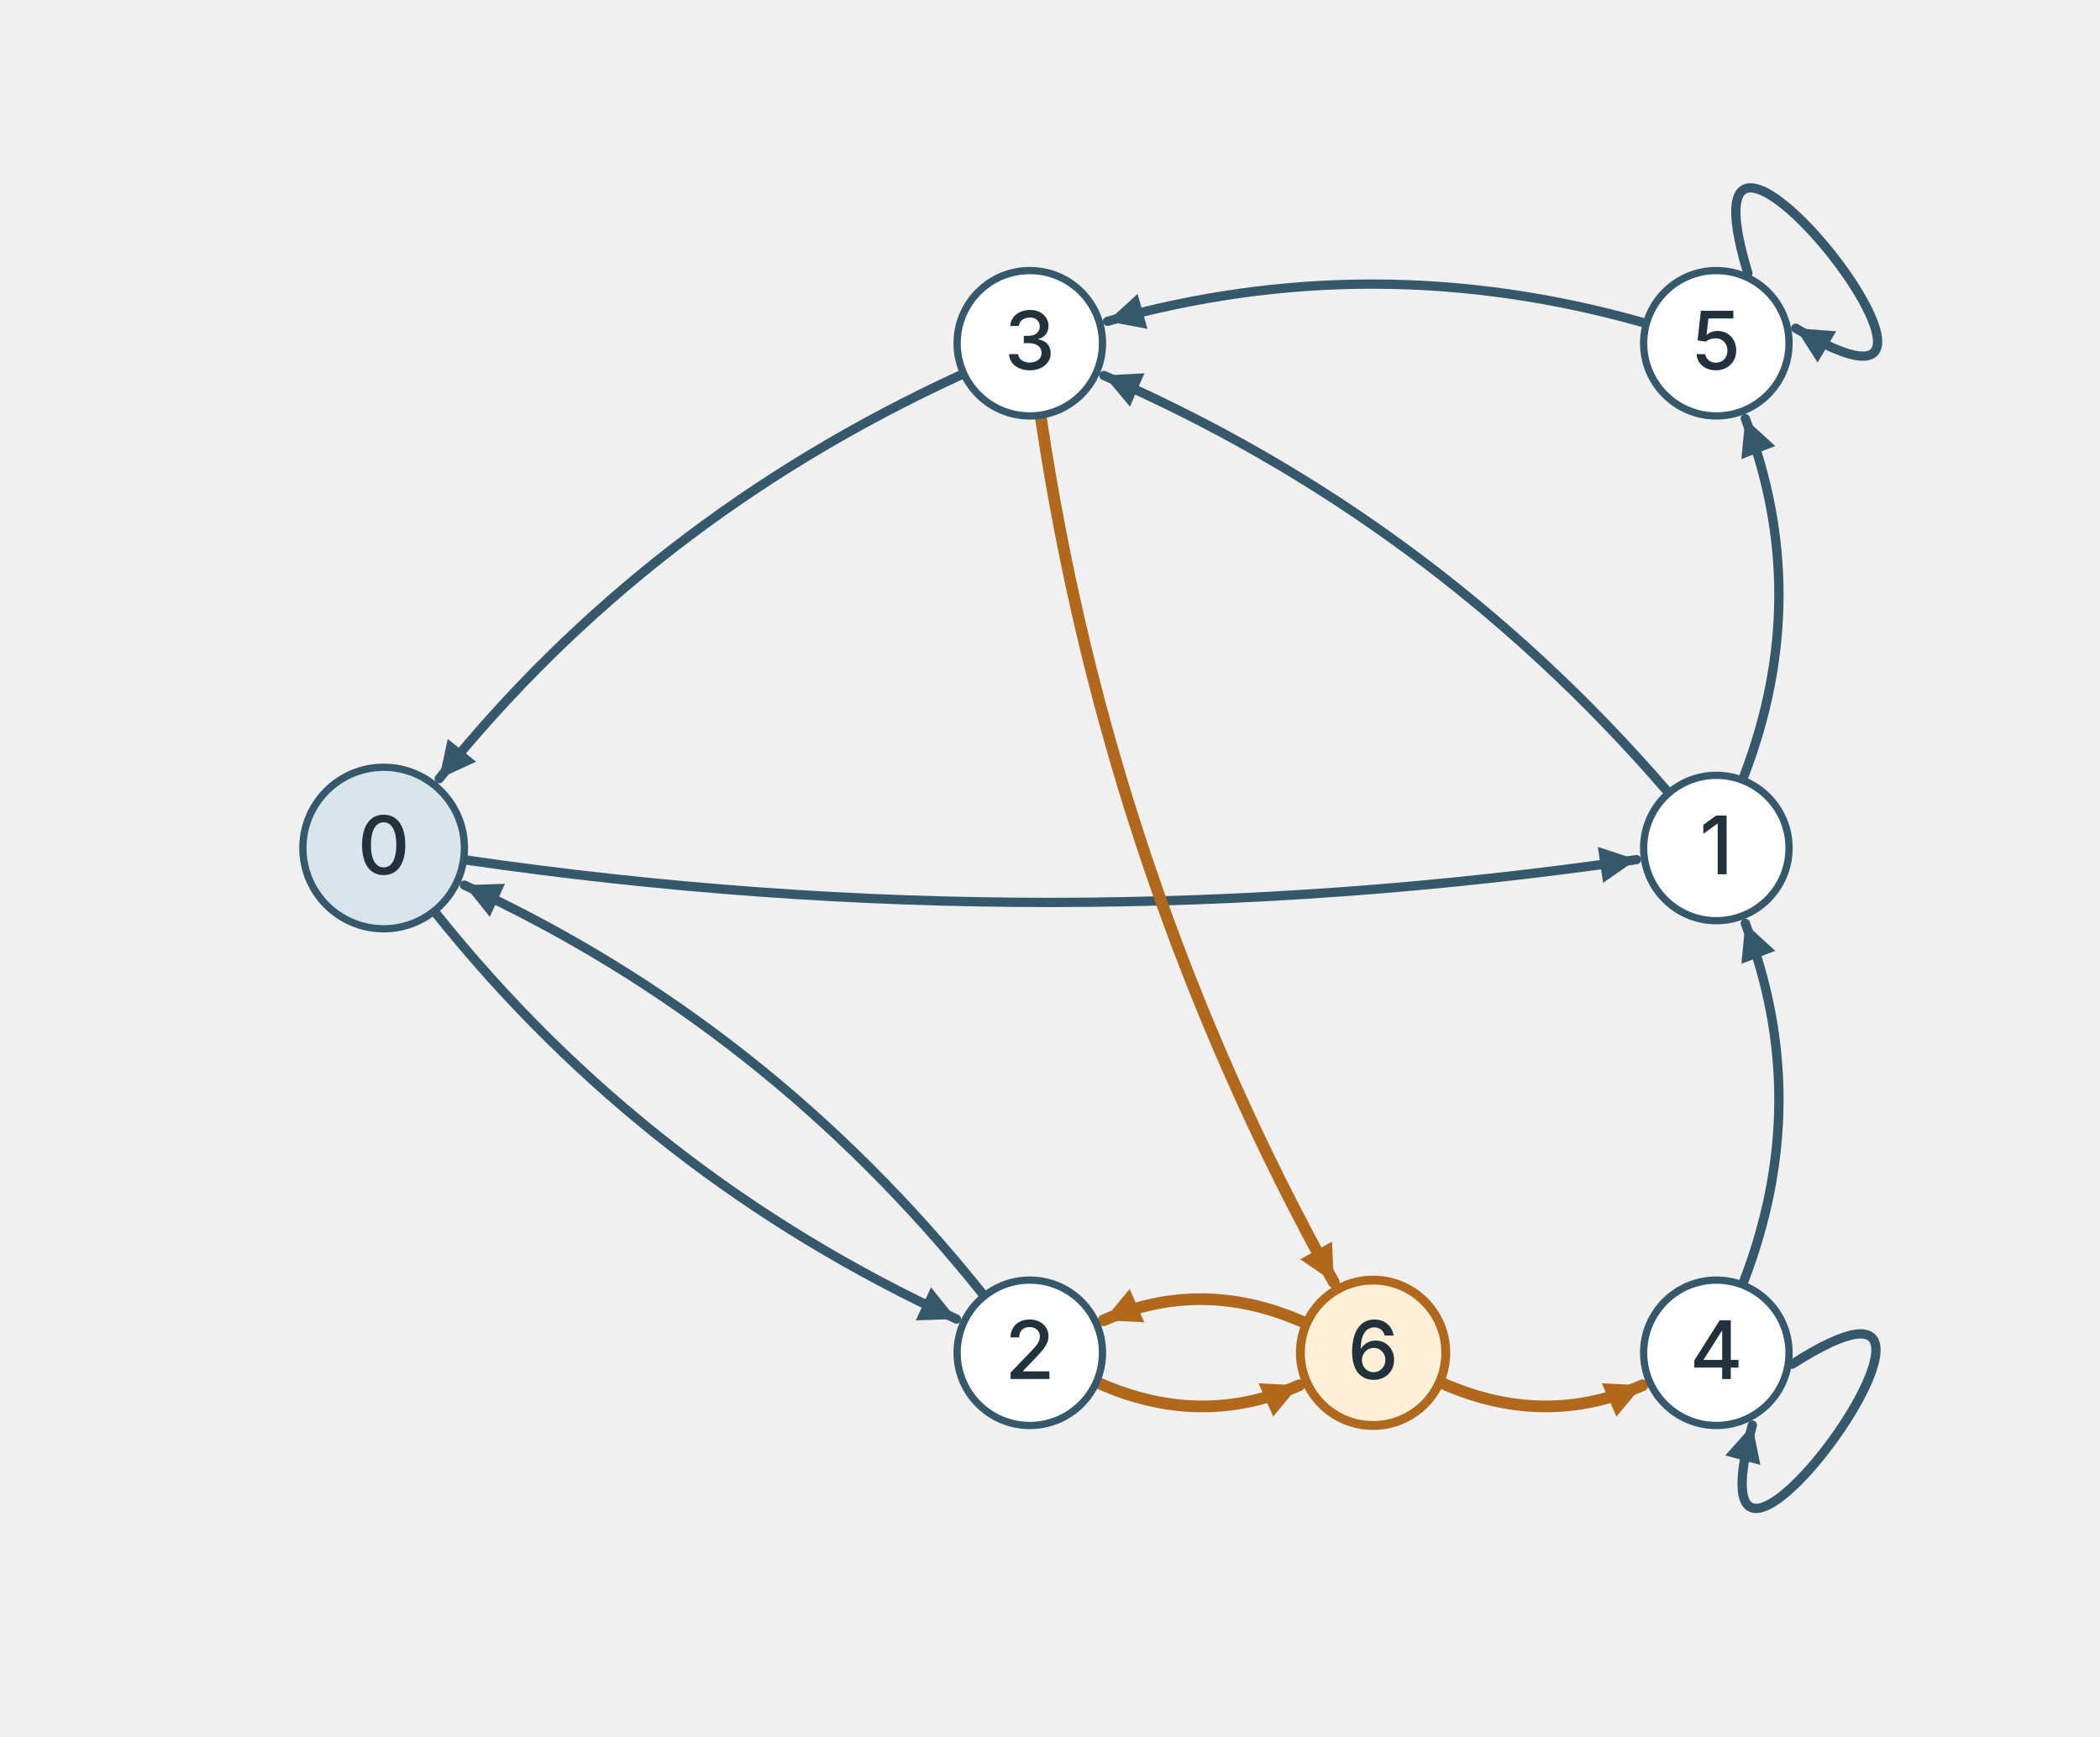
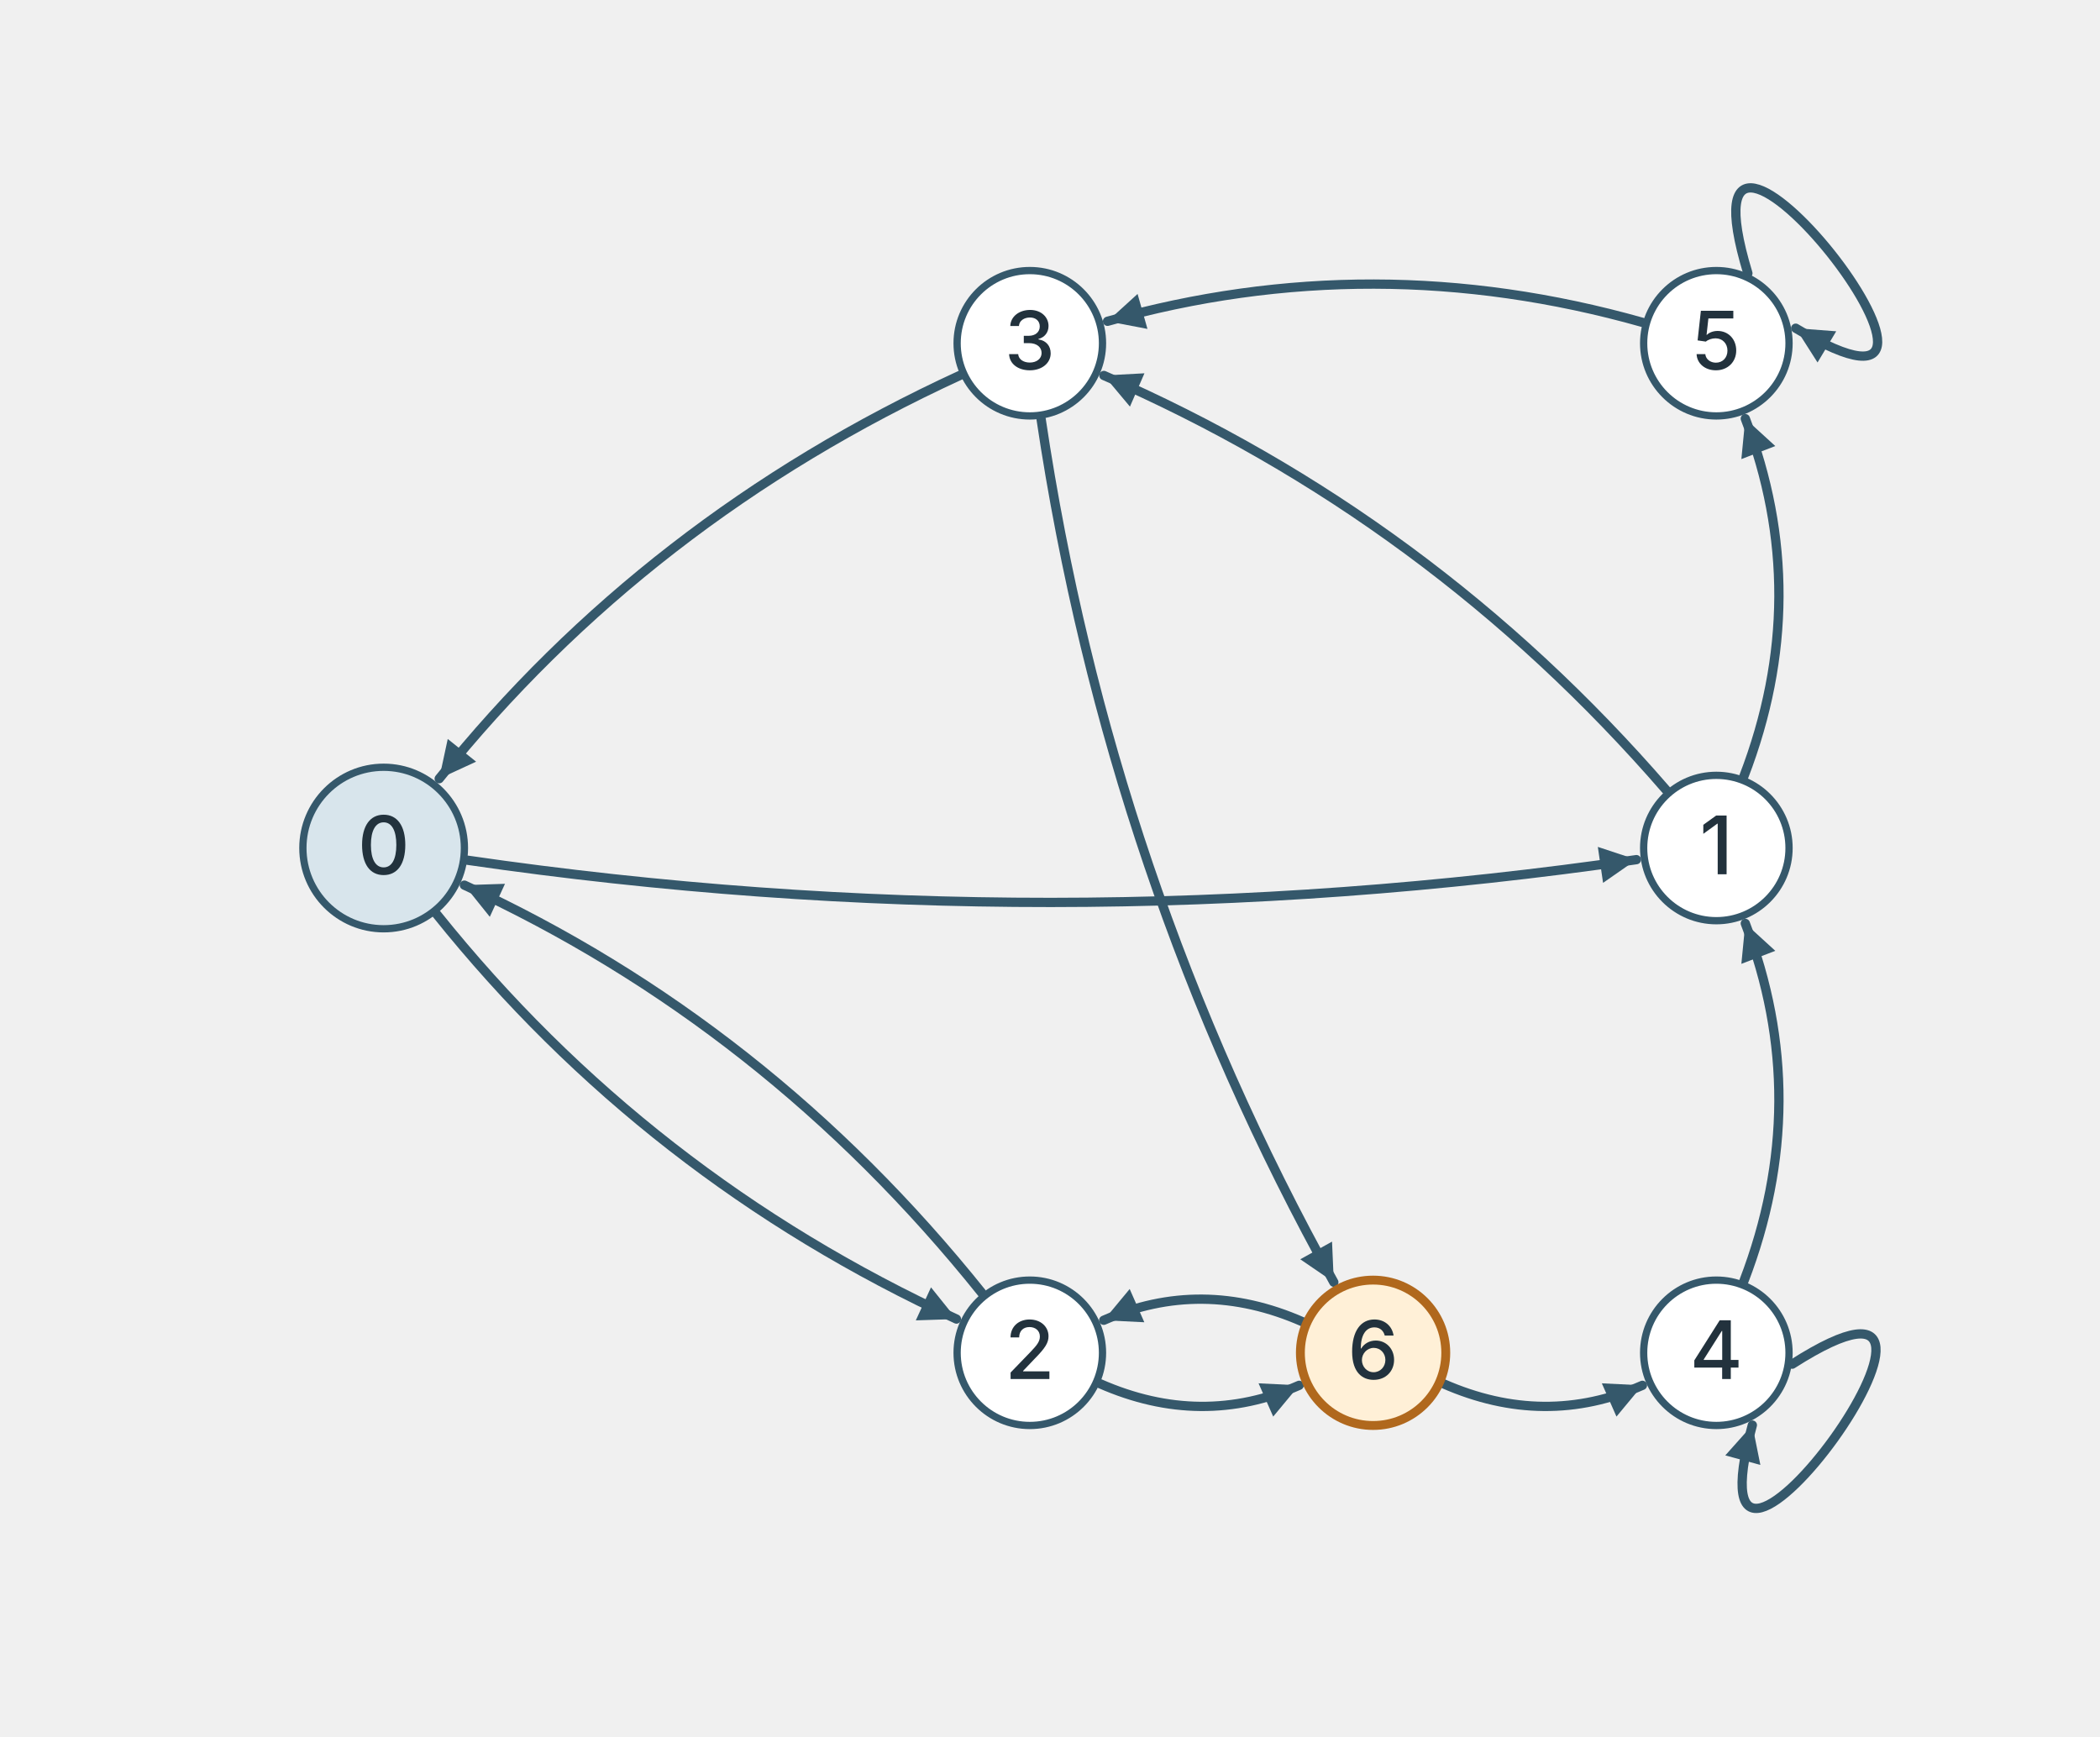
<svg xmlns="http://www.w3.org/2000/svg" width="520" height="430" viewBox="0 0 520 430" role="img" aria-labelledby="title desc">
  <defs>
    <marker id="arrow-base" markerWidth="10" markerHeight="9" refX="9" refY="4.5" orient="auto" markerUnits="userSpaceOnUse">
      <path d="M0,0 L9,4.5 L0,9 Z" fill="#35586b" />
-     </marker>
-     <marker id="arrow-new" markerWidth="10" markerHeight="9" refX="9" refY="4.5" orient="auto" markerUnits="userSpaceOnUse">
-       <path d="M0,0 L9,4.5 L0,9 Z" fill="#b0681d" />
    </marker>
  </defs>
  <g font-family="system-ui,-apple-system,Segoe UI,sans-serif">
    <path class="edge" data-source="0" data-target="2" data-occurrence="0" data-change="base" d="M 108.130,226.389 Q 160.225,291.413 236.830,326.643" fill="none" stroke="#35586b" stroke-width="2.3" stroke-linecap="round" marker-end="url(#arrow-base)" />
    <path class="edge" data-source="0" data-target="1" data-occurrence="0" data-change="base" d="M 115.781,213.023 Q 260.000,234.000 405.208,212.879" fill="none" stroke="#35586b" stroke-width="2.3" stroke-linecap="round" marker-end="url(#arrow-base)" />
    <path class="edge" data-source="1" data-target="3" data-occurrence="0" data-change="base" d="M 412.571,195.630 Q 354.217,128.164 273.340,92.979" fill="none" stroke="#35586b" stroke-width="2.3" stroke-linecap="round" marker-end="url(#arrow-base)" />
    <path class="edge" data-source="1" data-target="5" data-occurrence="0" data-change="base" d="M 431.811,192.263 Q 449.000,147.500 432.170,103.671" fill="none" stroke="#35586b" stroke-width="2.3" stroke-linecap="round" marker-end="url(#arrow-base)" />
    <path class="edge" data-source="2" data-target="0" data-occurrence="0" data-change="base" d="M 243.120,320.172 Q 189.775,253.587 114.988,219.192" fill="none" stroke="#35586b" stroke-width="2.3" stroke-linecap="round" marker-end="url(#arrow-base)" />
-     <path class="edge" data-source="2" data-target="6" data-occurrence="0" data-change="new" d="M 272.391,342.652 Q 297.500,353.700 321.694,343.055" fill="none" stroke="#b0681d" stroke-width="2.9" stroke-linecap="round" marker-end="url(#arrow-new)" />
+     <path class="edge" data-source="2" data-target="6" data-occurrence="0" data-change="new" d="M 272.391,342.652 Q 297.500,353.700 321.694,343.055" fill="none" stroke="#35586b" stroke-width="2.3" stroke-linecap="round" marker-end="url(#arrow-base)" />
    <path class="edge" data-source="3" data-target="0" data-occurrence="0" data-change="base" d="M 237.738,92.939 Q 160.225,128.587 108.755,192.831" fill="none" stroke="#35586b" stroke-width="2.3" stroke-linecap="round" marker-end="url(#arrow-base)" />
-     <path class="edge" data-source="3" data-target="6" data-occurrence="0" data-change="new" d="M 257.800,103.793 Q 274.777,217.726 330.279,317.521" fill="none" stroke="#b0681d" stroke-width="2.9" stroke-linecap="round" marker-end="url(#arrow-new)" />
+     <path class="edge" data-source="3" data-target="6" data-occurrence="0" data-change="new" d="M 257.800,103.793 Q 274.777,217.726 330.279,317.521" fill="none" stroke="#35586b" stroke-width="2.3" stroke-linecap="round" marker-end="url(#arrow-base)" />
    <path class="edge" data-source="4" data-target="1" data-occurrence="0" data-change="base" d="M 431.811,317.263 Q 449.000,272.500 432.170,228.671" fill="none" stroke="#35586b" stroke-width="2.3" stroke-linecap="round" marker-end="url(#arrow-base)" />
    <path class="edge" data-source="4" data-target="4" data-occurrence="0" data-change="base" d="M 443.790,337.817 C 502.571,300.247 415.838,419.505 433.915,352.903" fill="none" stroke="#35586b" stroke-width="2.3" stroke-linecap="round" marker-end="url(#arrow-base)" />
    <path class="edge" data-source="5" data-target="3" data-occurrence="0" data-change="base" d="M 406.715,79.837 Q 340.000,61.000 274.247,79.565" fill="none" stroke="#35586b" stroke-width="2.3" stroke-linecap="round" marker-end="url(#arrow-base)" />
    <path class="edge" data-source="5" data-target="5" data-occurrence="0" data-change="base" d="M 432.808,67.678 C 412.591,0.911 503.851,116.741 444.650,81.276" fill="none" stroke="#35586b" stroke-width="2.3" stroke-linecap="round" marker-end="url(#arrow-base)" />
-     <path class="edge" data-source="6" data-target="2" data-occurrence="0" data-change="new" d="M 322.609,327.348 Q 297.500,316.300 273.306,326.945" fill="none" stroke="#b0681d" stroke-width="2.9" stroke-linecap="round" marker-end="url(#arrow-new)" />
-     <path class="edge" data-source="6" data-target="4" data-occurrence="0" data-change="new" d="M 357.391,342.652 Q 382.500,353.700 406.694,343.055" fill="none" stroke="#b0681d" stroke-width="2.9" stroke-linecap="round" marker-end="url(#arrow-new)" />
+     <path class="edge" data-source="6" data-target="2" data-occurrence="0" data-change="new" d="M 322.609,327.348 Q 297.500,316.300 273.306,326.945" fill="none" stroke="#35586b" stroke-width="2.3" stroke-linecap="round" marker-end="url(#arrow-base)" />
+     <path class="edge" data-source="6" data-target="4" data-occurrence="0" data-change="new" d="M 357.391,342.652 Q 382.500,353.700 406.694,343.055" fill="none" stroke="#35586b" stroke-width="2.3" stroke-linecap="round" marker-end="url(#arrow-base)" />
    <g class="node" data-vertex="0" data-change="base">
      <circle cx="95" cy="210" r="20" fill="#d8e5ec" stroke="#35586b" stroke-width="1.8" />
      <text x="95" y="216.5" text-anchor="middle" font-size="20" font-weight="500" fill="#22323d">0</text>
    </g>
    <g class="node" data-vertex="1" data-change="base">
      <circle cx="425" cy="210" r="18" fill="#fff" stroke="#35586b" stroke-width="1.8" />
      <text x="425" y="216.5" text-anchor="middle" font-size="20" font-weight="500" fill="#22323d">1</text>
    </g>
    <g class="node" data-vertex="2" data-change="base">
      <circle cx="255" cy="335" r="18" fill="#fff" stroke="#35586b" stroke-width="1.8" />
      <text x="255" y="341.5" text-anchor="middle" font-size="20" font-weight="500" fill="#22323d">2</text>
    </g>
    <g class="node" data-vertex="3" data-change="base">
      <circle cx="255" cy="85" r="18" fill="#fff" stroke="#35586b" stroke-width="1.8" />
      <text x="255" y="91.5" text-anchor="middle" font-size="20" font-weight="500" fill="#22323d">3</text>
    </g>
    <g class="node" data-vertex="4" data-change="base">
      <circle cx="425" cy="335" r="18" fill="#fff" stroke="#35586b" stroke-width="1.8" />
      <text x="425" y="341.5" text-anchor="middle" font-size="20" font-weight="500" fill="#22323d">4</text>
    </g>
    <g class="node" data-vertex="5" data-change="base">
      <circle cx="425" cy="85" r="18" fill="#fff" stroke="#35586b" stroke-width="1.8" />
      <text x="425" y="91.5" text-anchor="middle" font-size="20" font-weight="500" fill="#22323d">5</text>
    </g>
    <g class="node" data-vertex="6" data-change="new">
      <circle cx="340" cy="335" r="18" fill="#fff0d7" stroke="#b0681d" stroke-width="2.2" />
      <text x="340" y="341.5" text-anchor="middle" font-size="20" font-weight="500" fill="#22323d">6</text>
    </g>
  </g>
</svg>
